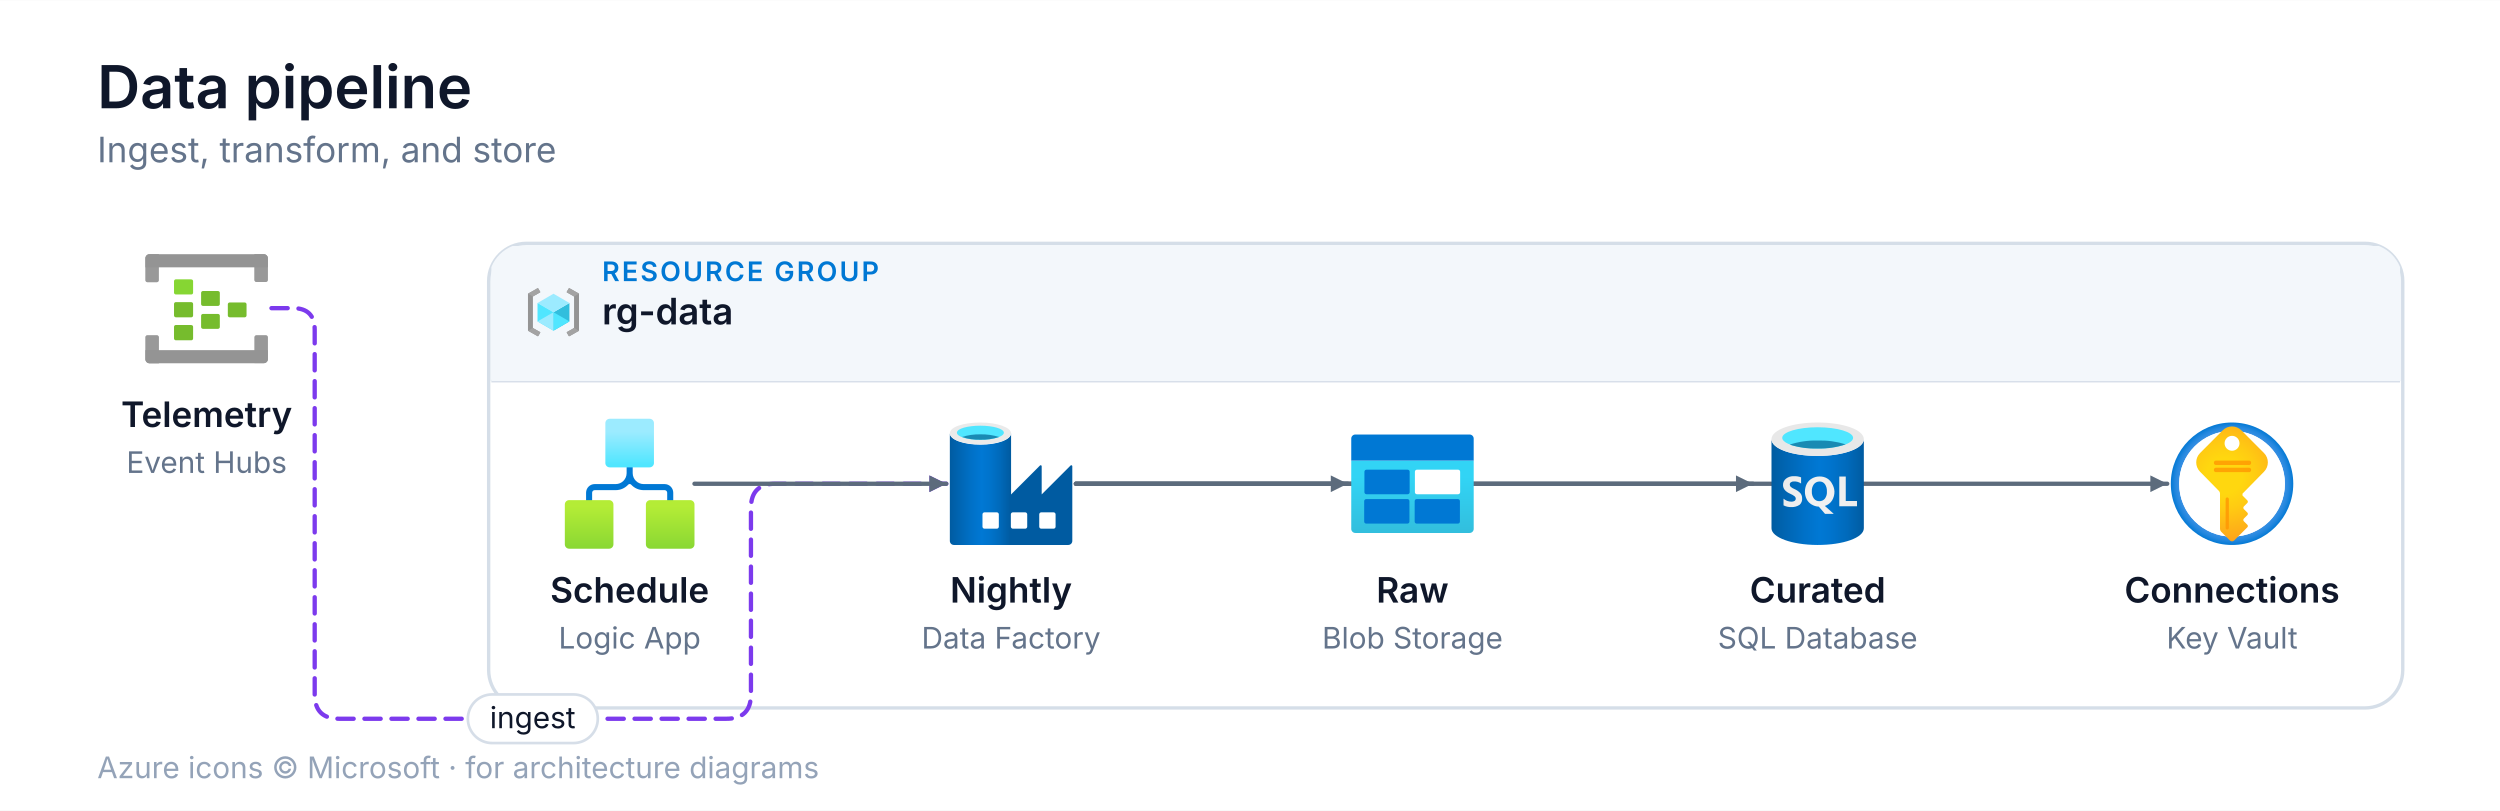
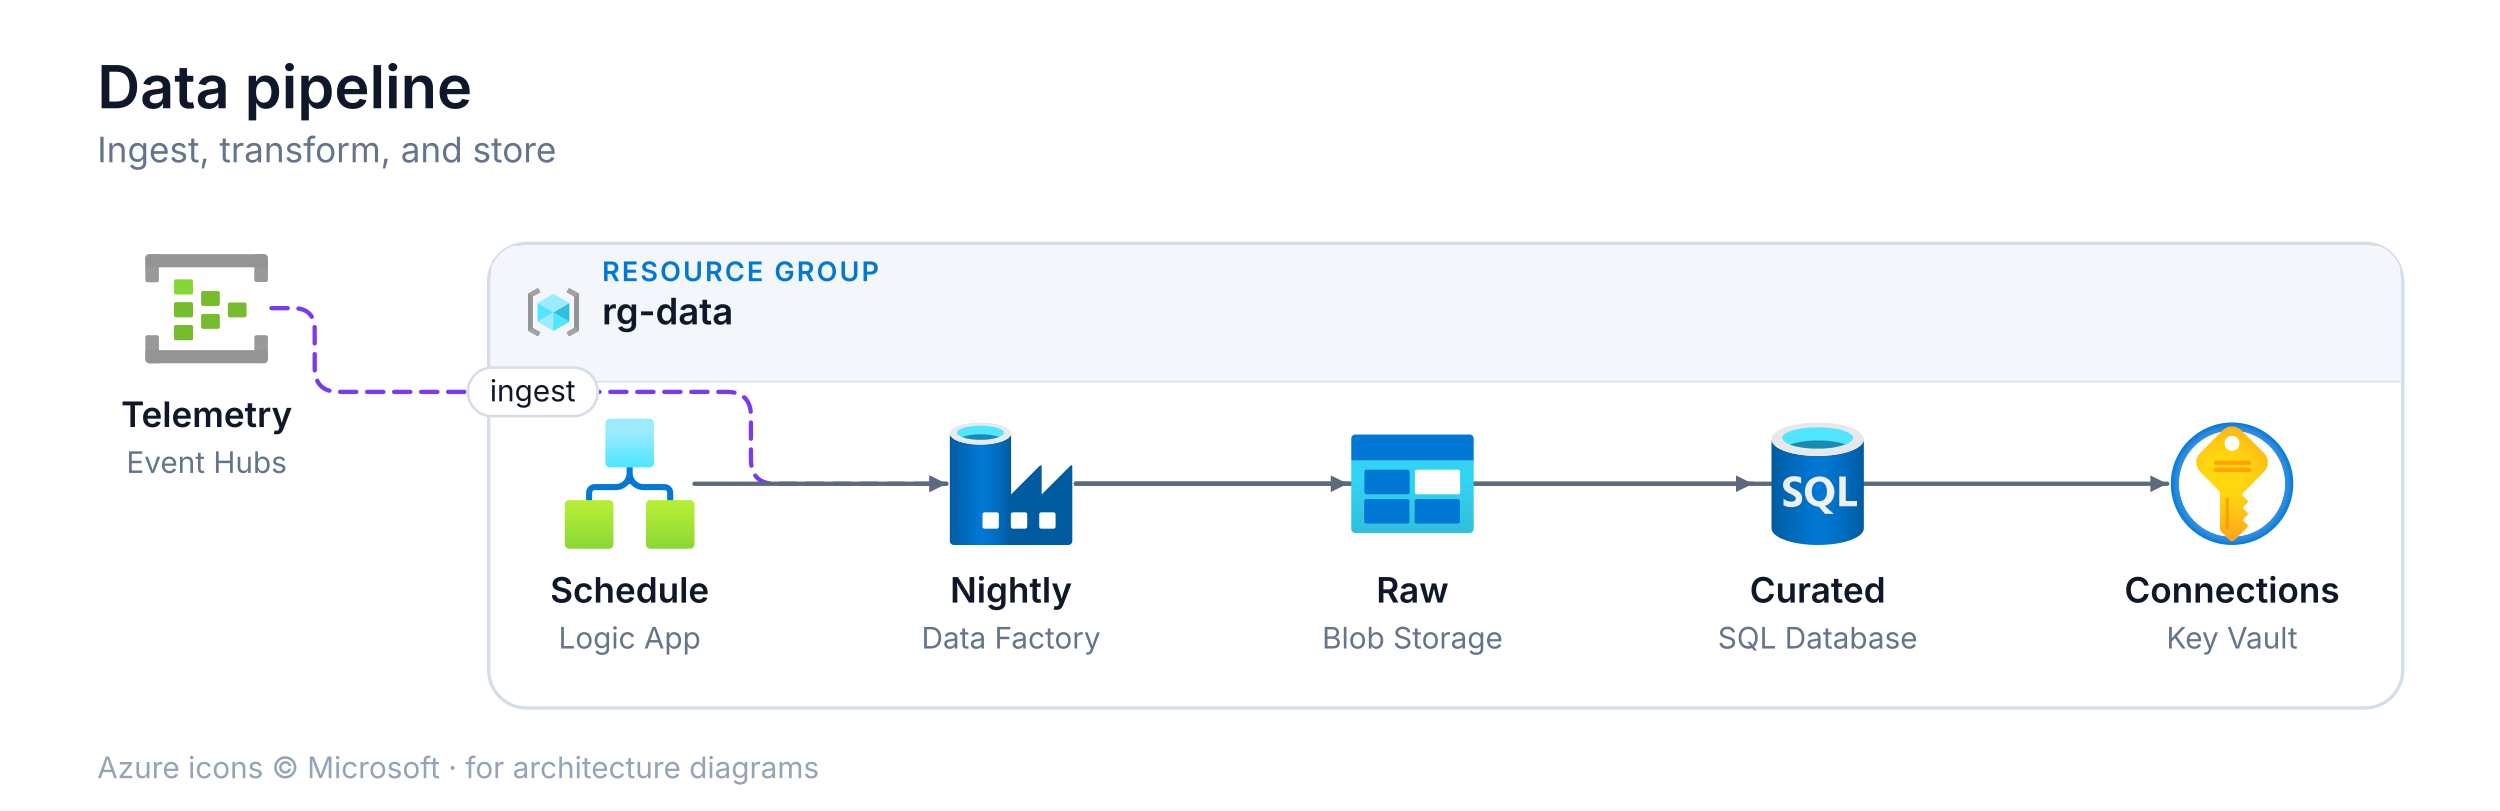
<svg xmlns="http://www.w3.org/2000/svg" width="925" height="300" viewBox="0 0 925.5 300.0" role="img" text-rendering="optimizeLegibility">
  <rect width="100%" height="100%" fill="#FFFFFF" />
  <defs>
    <marker id="arrow-5C6B7C" viewBox="0 0 10 10" refX="8.6" refY="5" markerWidth="8" markerHeight="8" orient="auto-start-reverse" markerUnits="userSpaceOnUse">
      <path d="M0.8 1.15 L8.6 5 L0.8 8.85 Z" fill="#5C6B7C" />
    </marker>
    <marker id="arrow-7C3AED" viewBox="0 0 10 10" refX="8.6" refY="5" markerWidth="8" markerHeight="8" orient="auto-start-reverse" markerUnits="userSpaceOnUse">
      <path d="M0.8 1.15 L8.6 5 L0.8 8.85 Z" fill="#7C3AED" />
    </marker>
    <clipPath id="clip1">
      <rect x="180.9" y="90.0" width="708.6" height="172.0" rx="14" />
    </clipPath>
  </defs>
  <g clip-path="url(#clip1)">
    <rect x="180.9" y="90.0" width="708.6" height="172.0" fill="#FFFFFF" />
    <rect x="180.9" y="90.0" width="708.6" height="51.0" fill="#F3F7FB" />
  </g>
  <rect x="180.9" y="90.0" width="708.6" height="172.0" rx="14" ry="14" fill="none" stroke="#D5DEE8" stroke-width="1.25" />
  <line x1="181.9" y1="141.0" x2="888.5" y2="141.0" stroke="#D6DEE8" stroke-width="1" />
-   <path d="M 100.5 114.0 L 108.5 114.0 Q 116.5 114.0 116.5 122.0 L 116.5 257.0 Q 116.5 266.0 125.5 266.0 L 269.0 266.0 Q 278.0 266.0 278.0 257.0 L 278.0 188.0 Q 278.0 179.0 287.0 179.0 L 350.3 179.0" fill="none" stroke="#7C3AED" stroke-width="1.6" stroke-linecap="round" stroke-linejoin="round" stroke-dasharray="6 4" marker-end="url(#arrow-7C3AED)" />
+   <path d="M 100.5 114.0 L 108.5 114.0 Q 116.5 114.0 116.5 122.0 L 116.5 136.0 Q 116.5 145.0 125.5 145.0 L 269.0 145.0 Q 278.0 145.0 278.0 154.0 L 278.0 170.0 Q 278.0 179.0 287.0 179.0 L 350.3 179.0" fill="none" stroke="#7C3AED" stroke-width="1.6" stroke-linecap="round" stroke-linejoin="round" stroke-dasharray="6 4" marker-end="url(#arrow-7C3AED)" />
  <path d="M 257.1 179.0 L 350.3 179.0" fill="none" stroke="#5C6B7C" stroke-width="1.6" stroke-linecap="round" stroke-linejoin="round" marker-end="url(#arrow-5C6B7C)" />
  <path d="M 398.3 179.0 L 498.9 179.0" fill="none" stroke="#5C6B7C" stroke-width="1.6" stroke-linecap="round" stroke-linejoin="round" marker-end="url(#arrow-5C6B7C)" />
  <path d="M 398.3 179.0 L 648.9 179.0" fill="none" stroke="#5C6B7C" stroke-width="1.6" stroke-linecap="round" stroke-linejoin="round" marker-end="url(#arrow-5C6B7C)" />
  <path d="M 398.3 179.0 L 802.3 179.0" fill="none" stroke="#5C6B7C" stroke-width="1.6" stroke-linecap="round" stroke-linejoin="round" marker-end="url(#arrow-5C6B7C)" />
  <g clip-path="url(#clip1)">
    <rect x="181.9" y="91.0" width="706.6" height="50.0" fill="#F3F7FB" />
  </g>
  <svg x="194.9" y="105.5" width="20.0" height="20.0" viewBox="0 0 18 18" preserveAspectRatio="xMidYMid meet" overflow="visible">
    <g>
      <g>
        <path d="M.5,15.08a.16.16,0,0,0,.08.14l1.16.65L3.7,17a.17.17,0,0,0,.23-.06l.66-1.12a.16.16,0,0,0-.06-.21l-2.3-1.3a.17.17,0,0,1-.08-.14V3.85a.16.16,0,0,1,.08-.14l2.3-1.3a.16.16,0,0,0,.06-.21L3.93,1.08A.17.17,0,0,0,3.7,1L1.78,2.11l-1.2.67a.16.16,0,0,0-.08.14V15.08Z" fill="#949494" />
        <path d="M2.14,3.77l.06-.06,2.3-1.3a.14.14,0,0,0,.06-.21L3.9,1.08A.15.15,0,0,0,3.68,1L1.75,2.11.56,2.78s-.05,0-.06.06l.9.51Z" fill="#a3a3a3" />
        <path d="M4.5,15.59l-2.3-1.3a.22.22,0,0,1-.07-.09l-1.62,1,.05,0,1.15.65,2,1.11a.15.15,0,0,0,.22-.06l.66-1.12A.14.14,0,0,0,4.5,15.59Z" fill="#a3a3a3" />
      </g>
      <path d="M17.5,15.08a.16.16,0,0,1-.08.14l-1.16.65L14.3,17a.17.17,0,0,1-.23-.06l-.66-1.12a.16.16,0,0,1,.06-.21l2.3-1.3a.17.17,0,0,0,.08-.14V3.85a.16.16,0,0,0-.08-.14l-2.3-1.3a.16.16,0,0,1-.06-.21l.66-1.12A.17.17,0,0,1,14.3,1l1.92,1.09,1.2.67a.16.16,0,0,1,.08.14V15.08Z" fill="#949494" />
      <path d="M15.86,3.77l-.06-.06-2.3-1.3a.14.14,0,0,1-.06-.21l.66-1.12A.15.15,0,0,1,14.32,1l1.93,1.09,1.19.67s0,0,.06.06l-.9.51Z" fill="#a3a3a3" />
      <path d="M13.5,15.59l2.3-1.3a.22.22,0,0,0,.07-.09l1.62,1,0,0-1.15.65-2,1.11a.15.15,0,0,1-.22-.06l-.66-1.12A.14.14,0,0,1,13.5,15.59Z" fill="#a3a3a3" />
      <polygon points="14.31 5.93 14.31 12.07 8.99 15.16 8.99 9.01 14.31 5.93" fill="#32bedd" />
      <polygon points="14.31 5.93 9 9.02 3.68 5.93 9 2.84 14.31 5.93" fill="#9cebff" />
      <polygon points="8.99 9.02 8.99 15.16 3.68 12.07 3.68 5.93 8.99 9.02" fill="#50e6ff" />
      <polygon points="3.68 12.07 8.99 9.01 8.99 15.16 3.68 12.07" fill="#9cebff" />
      <polygon points="14.31 12.07 8.99 9.01 8.99 15.16 14.31 12.07" fill="#50e6ff" />
    </g>
  </svg>
  <text x="222.9" y="104.0" fill="#0078D4" font-family="&quot;Segoe UI&quot;, Inter, &quot;Helvetica Neue&quot;, Arial, sans-serif" font-size="10" font-weight="600" letter-spacing="0.08em">RESOURCE GROUP</text>
  <text x="222.9" y="120.0" fill="#0F172A" font-family="&quot;Segoe UI&quot;, Inter, &quot;Helvetica Neue&quot;, Arial, sans-serif" font-size="13.5" font-weight="600">rg-data</text>
  <svg x="52.5" y="90.0" width="48.0" height="48.0" viewBox="0 0 18 18" preserveAspectRatio="xMidYMid meet" overflow="visible">
    <g>
      <g id="n3a53a4de8-371c-49da-a662-c4631299fc03">
        <path d="M10.83,8.42a.26.26,0,0,1-.24.27H8.5a.26.26,0,0,1-.27-.24V6.89a.26.26,0,0,1,.24-.27h2.09a.26.26,0,0,1,.27.24V8.42Z" fill="#76bc2d" />
        <path d="M14.54,10a.26.26,0,0,1-.24.27H12.21a.26.26,0,0,1-.27-.24V8.48a.26.26,0,0,1,.24-.27h2.09a.26.26,0,0,1,.27.24V10Z" fill="#76bc2d" />
        <path d="M10.83,11.6a.26.26,0,0,1-.24.27H8.5a.26.26,0,0,1-.27-.24V10.07a.26.26,0,0,1,.24-.27h2.09a.26.26,0,0,1,.27.24V11.6Z" fill="#76bc2d" />
        <path d="M7.12,6.84a.25.25,0,0,1-.23.26H4.74a.26.26,0,0,1-.27-.23V5.25A.26.26,0,0,1,4.71,5H6.8c.22,0,.32.11.32.27Z" fill="#86d633" />
        <path d="M7.12,10a.25.25,0,0,1-.23.27H4.74A.26.26,0,0,1,4.47,10V8.42a.26.26,0,0,1,.24-.26H6.8c.22,0,.32.11.32.26Z" fill="#76bc2d" />
        <path d="M7.12,13.19a.25.25,0,0,1-.23.27H4.74a.26.26,0,0,1-.27-.24V11.6a.25.25,0,0,1,.24-.26H6.8c.22,0,.32.1.32.26Z" fill="#76bc2d" />
        <g>
          <path d="M1.07,1.51H2.36a0,0,0,0,1,0,0v3.6a.29.29,0,0,1-.29.29H.79A.29.29,0,0,1,.5,5.11v-3A.57.57,0,0,1,1.07,1.51Z" fill="#999" />
          <path d="M1.07,1.51H2.36a0,0,0,0,1,0,0v3.6a.29.29,0,0,1-.29.29H.79A.29.29,0,0,1,.5,5.11v-3A.57.57,0,0,1,1.07,1.51Z" fill="#999" opacity="0.5" />
        </g>
        <g>
          <path d="M15.64,1.51h1.29a.57.57,0,0,1,.57.57v3a.29.29,0,0,1-.29.29H15.92a.29.29,0,0,1-.29-.29V1.51A0,0,0,0,1,15.64,1.51Z" fill="#999" />
          <path d="M15.64,1.51h1.29a.57.57,0,0,1,.57.57v3a.29.29,0,0,1-.29.29H15.92a.29.29,0,0,1-.29-.29V1.51A0,0,0,0,1,15.64,1.51Z" fill="#999" opacity="0.5" />
        </g>
        <path d="M8.66-6.08H9.91a0,0,0,0,1,0,0v17a0,0,0,0,1,0,0H8.66a.57.57,0,0,1-.57-.57V-5.52A.57.57,0,0,1,8.66-6.08Z" transform="translate(11.42 -6.58) rotate(90)" fill="#949494" />
        <g>
          <path d="M.79,12.76H2.08a.29.29,0,0,1,.29.29v3.6a0,0,0,0,1,0,0H1.07a.57.57,0,0,1-.57-.57V13A.29.29,0,0,1,.79,12.76Z" fill="#999" />
          <path d="M.79,12.76H2.08a.29.29,0,0,1,.29.29v3.6a0,0,0,0,1,0,0H1.07a.57.57,0,0,1-.57-.57V13A.29.29,0,0,1,.79,12.76Z" fill="#999" opacity="0.5" />
        </g>
        <g>
          <path d="M15.92,12.76h1.29a.29.29,0,0,1,.29.29v3a.57.57,0,0,1-.57.57H15.64a0,0,0,0,1,0,0V13A.29.29,0,0,1,15.92,12.76Z" fill="#999" />
          <path d="M15.92,12.76h1.29a.29.29,0,0,1,.29.29v3a.57.57,0,0,1-.57.57H15.64a0,0,0,0,1,0,0V13A.29.29,0,0,1,15.92,12.76Z" fill="#999" opacity="0.5" />
        </g>
        <path d="M8.66,7.24H9.91a0,0,0,0,1,0,0v17a0,0,0,0,1,0,0H8.66a.57.57,0,0,1-.57-.57V7.81A.57.57,0,0,1,8.66,7.24Z" transform="translate(-6.74 24.74) rotate(-90)" fill="#949494" />
      </g>
    </g>
  </svg>
  <text x="76.5" y="158.0" text-anchor="middle" fill="#0F172A" font-family="&quot;Segoe UI&quot;, Inter, &quot;Helvetica Neue&quot;, Arial, sans-serif" font-size="13" font-weight="600">Telemetry</text>
  <text x="76.5" y="175.0" text-anchor="middle" fill="#64748B" font-family="&quot;Segoe UI&quot;, Inter, &quot;Helvetica Neue&quot;, Arial, sans-serif" font-size="11">Event Hubs</text>
  <svg x="209.1" y="155.0" width="48.0" height="48.0" viewBox="0 0 18 18" preserveAspectRatio="xMidYMid meet" overflow="visible">
    <defs>
      <linearGradient id="n4ba6b54e9-66d7-42e0-a289-95171eaf47f3" x1="9" y1="1.796" x2="9" y2="6.371" gradientUnits="userSpaceOnUse">
        <stop offset="0" stop-color="#9cebff" />
        <stop offset="1" stop-color="#50e6ff" />
      </linearGradient>
      <linearGradient id="n4e5c23c93-889c-4cfe-8adf-72bfa2a5b6e4" x1="3.374" y1="12.14" x2="3.374" y2="18.457" gradientUnits="userSpaceOnUse">
        <stop offset="0.001" stop-color="#b4ec36" />
        <stop offset="1" stop-color="#86d633" />
      </linearGradient>
      <linearGradient id="n4fb46250a-f4a9-418f-b6ae-1a568665f153" x1="14.626" y1="12.14" x2="14.626" y2="18.457" gradientTransform="translate(-0.02 29.273) rotate(-90)" gradientUnits="userSpaceOnUse">
        <stop offset="0.001" stop-color="#b4ec36" />
        <stop offset="1" stop-color="#86d633" />
      </linearGradient>
    </defs>
    <g id="n4a9693b19-30a4-439f-a536-87fc73c5ba8c">
      <g>
        <path d="M13.851,9.047H10.939A1.518,1.518,0,0,1,9.421,7.529V4.33H8.579v3.2A1.518,1.518,0,0,1,7.061,9.047H4.149a1.2,1.2,0,0,0-1.2,1.2v2.338h.841V10.244a.355.355,0,0,1,.356-.355H7.061A2.353,2.353,0,0,0,8.8,9.125a.278.278,0,0,1,.408,0,2.353,2.353,0,0,0,1.735.764h2.912a.354.354,0,0,1,.355.355v2.338h.841V10.244A1.2,1.2,0,0,0,13.851,9.047Z" fill="#0078d4" />
        <rect x="5.626" y="-0.02" width="6.747" height="6.747" rx="0.604" fill="url(#n4ba6b54e9-66d7-42e0-a289-95171eaf47f3)" />
        <rect y="11.273" width="6.747" height="6.747" rx="0.604" fill="url(#n4e5c23c93-889c-4cfe-8adf-72bfa2a5b6e4)" />
        <rect x="11.253" y="11.273" width="6.747" height="6.747" rx="0.604" transform="translate(29.273 0.02) rotate(90)" fill="url(#n4fb46250a-f4a9-418f-b6ae-1a568665f153)" />
      </g>
    </g>
  </svg>
  <text x="233.1" y="223.0" text-anchor="middle" fill="#0F172A" font-family="&quot;Segoe UI&quot;, Inter, &quot;Helvetica Neue&quot;, Arial, sans-serif" font-size="13" font-weight="600">Schedule</text>
  <text x="233.1" y="240.0" text-anchor="middle" fill="#64748B" font-family="&quot;Segoe UI&quot;, Inter, &quot;Helvetica Neue&quot;, Arial, sans-serif" font-size="11">Logic App</text>
  <svg x="350.3" y="155.0" width="48.0" height="48.0" viewBox="0 0 18 18" preserveAspectRatio="xMidYMid meet" overflow="visible">
    <defs>
      <linearGradient id="n5f710a364-083f-494c-9d96-89b92ee2d5a8" x1="0.5" y1="9.77" x2="9" y2="9.77" gradientUnits="userSpaceOnUse">
        <stop offset="0" stop-color="#005ba1" />
        <stop offset="0.07" stop-color="#0060a9" />
        <stop offset="0.36" stop-color="#0071c8" />
        <stop offset="0.52" stop-color="#0078d4" />
        <stop offset="0.64" stop-color="#0074cd" />
        <stop offset="0.81" stop-color="#006abb" />
        <stop offset="0.99" stop-color="#005ba1" />
      </linearGradient>
    </defs>
    <g>
      <path d="M13.25,10.48V6.57a.14.14,0,0,0-.24-.1l-4,4L4.85,14.63V17.5H16.93a.56.56,0,0,0,.57-.57V6.57a.14.14,0,0,0-.24-.1Z" fill="#005ba1" />
      <path d="M4.75,3.58C2.4,3.58.5,2.89.5,2V7.67h0v9.26a.56.56,0,0,0,.57.57H9V2C9,2.89,7.1,3.58,4.75,3.58Z" fill="url(#n5f710a364-083f-494c-9d96-89b92ee2d5a8)" />
      <rect x="12.91" y="12.97" width="2.27" height="2.27" rx="0.28" fill="#fff" />
      <rect x="8.97" y="12.97" width="2.27" height="2.27" rx="0.28" fill="#fff" />
      <rect x="5.03" y="12.97" width="2.27" height="2.27" rx="0.28" fill="#fff" />
      <path d="M9,2c0,.85-1.9,1.54-4.25,1.54S.5,2.89.5,2,2.4.5,4.75.5,9,1.19,9,2" fill="#eaeaea" />
      <path d="M8,1.91c0,.55-1.46,1-3.26,1s-3.26-.43-3.26-1S3,.94,4.75.94,8,1.37,8,1.91" fill="#50e6ff" />
      <path d="M4.75,2.14a8.07,8.07,0,0,0-2.58.37,7.64,7.64,0,0,0,2.58.38,7.64,7.64,0,0,0,2.58-.38A8.07,8.07,0,0,0,4.75,2.14Z" fill="#198ab3" />
    </g>
  </svg>
  <text x="374.3" y="223.0" text-anchor="middle" fill="#0F172A" font-family="&quot;Segoe UI&quot;, Inter, &quot;Helvetica Neue&quot;, Arial, sans-serif" font-size="13" font-weight="600">Nightly</text>
  <text x="374.3" y="240.0" text-anchor="middle" fill="#64748B" font-family="&quot;Segoe UI&quot;, Inter, &quot;Helvetica Neue&quot;, Arial, sans-serif" font-size="11">Data Factory</text>
  <svg x="498.9" y="155.0" width="48.0" height="48.0" viewBox="0 0 18 18" preserveAspectRatio="xMidYMid meet" overflow="visible">
    <defs>
      <linearGradient id="n6a9c62307-1cd0-400c-911b-17ec6a9110ce" x1="9" y1="15.834" x2="9" y2="5.788" gradientUnits="userSpaceOnUse">
        <stop offset="0" stop-color="#32bedd" />
        <stop offset="0.775" stop-color="#32d4f5" />
      </linearGradient>
    </defs>
    <g id="n6f31d214e-f09e-49e3-b3d2-7c5d55682d09">
      <g>
        <path d="M.5,5.788h17a0,0,0,0,1,0,0v9.478a.568.568,0,0,1-.568.568H1.068A.568.568,0,0,1,.5,15.266V5.788A0,0,0,0,1,.5,5.788Z" fill="url(#n6a9c62307-1cd0-400c-911b-17ec6a9110ce)" />
        <path d="M1.071,2.166H16.929a.568.568,0,0,1,.568.568V5.788a0,0,0,0,1,0,0H.5a0,0,0,0,1,0,0V2.734A.568.568,0,0,1,1.071,2.166Z" fill="#0078d4" />
        <rect x="2.328" y="7.049" width="6.281" height="3.408" rx="0.283" fill="#0078d4" />
        <rect x="9.336" y="7.049" width="6.281" height="3.408" rx="0.283" fill="#fff" />
        <rect x="2.296" y="11.128" width="6.281" height="3.408" rx="0.283" fill="#0078d4" />
        <rect x="9.304" y="11.128" width="6.281" height="3.408" rx="0.283" fill="#0078d4" />
      </g>
    </g>
  </svg>
  <text x="522.9" y="223.0" text-anchor="middle" fill="#0F172A" font-family="&quot;Segoe UI&quot;, Inter, &quot;Helvetica Neue&quot;, Arial, sans-serif" font-size="13" font-weight="600">Raw</text>
  <text x="522.9" y="240.0" text-anchor="middle" fill="#64748B" font-family="&quot;Segoe UI&quot;, Inter, &quot;Helvetica Neue&quot;, Arial, sans-serif" font-size="11">Blob Storage</text>
  <svg x="648.9" y="155.0" width="48.0" height="48.0" viewBox="0 0 18 18" preserveAspectRatio="xMidYMid meet" overflow="visible">
    <defs>
      <linearGradient id="n7ef16bf9d-a8b6-4181-b6cd-66fc5203f956" x1="2.59" y1="10.16" x2="15.41" y2="10.16" gradientUnits="userSpaceOnUse">
        <stop offset="0" stop-color="#005ba1" />
        <stop offset="0.07" stop-color="#0060a9" />
        <stop offset="0.36" stop-color="#0071c8" />
        <stop offset="0.52" stop-color="#0078d4" />
        <stop offset="0.64" stop-color="#0074cd" />
        <stop offset="0.82" stop-color="#006abb" />
        <stop offset="1" stop-color="#005ba1" />
      </linearGradient>
      <radialGradient id="n7bf3846c3-4d74-4743-ab9a-f334c248bd92" cx="9.36" cy="10.57" r="7.07" gradientUnits="userSpaceOnUse">
        <stop offset="0" stop-color="#f2f2f2" />
        <stop offset="0.58" stop-color="#eee" />
        <stop offset="1" stop-color="#e6e6e6" />
      </radialGradient>
    </defs>
    <path d="M9,5.14c-3.54,0-6.41-1-6.41-2.32V15.18c0,1.27,2.82,2.3,6.32,2.32H9c3.54,0,6.41-1,6.41-2.32V2.82C15.41,4.11,12.54,5.14,9,5.14Z" fill="url(#n7ef16bf9d-a8b6-4181-b6cd-66fc5203f956)" />
    <path d="M15.41,2.82c0,1.29-2.87,2.32-6.41,2.32s-6.41-1-6.41-2.32S5.46.5,9,.5s6.41,1,6.41,2.32" fill="#e8e8e8" />
    <path d="M13.92,2.63c0,.82-2.21,1.48-4.92,1.48S4.08,3.45,4.08,2.63,6.29,1.16,9,1.16s4.92.66,4.92,1.47" fill="#50e6ff" />
    <path d="M9,3a11.55,11.55,0,0,0-3.89.57A11.42,11.42,0,0,0,9,4.11a11.15,11.15,0,0,0,3.89-.58A11.84,11.84,0,0,0,9,3Z" fill="#198ab3" />
    <path d="M12.9,11.4V8H12v4.13h2.46V11.4ZM5.76,9.73a1.83,1.83,0,0,1-.51-.31.44.44,0,0,1-.12-.32.34.34,0,0,1,.15-.3.68.68,0,0,1,.42-.12,1.62,1.62,0,0,1,1,.29V8.11a2.58,2.58,0,0,0-1-.16,1.64,1.64,0,0,0-1.09.34,1.08,1.08,0,0,0-.42.89c0,.51.32.91,1,1.21a2.88,2.88,0,0,1,.62.36.42.42,0,0,1,.15.32.38.38,0,0,1-.16.31.81.81,0,0,1-.45.11,1.66,1.66,0,0,1-1.09-.42V12a2.17,2.17,0,0,0,1.07.24,1.88,1.88,0,0,0,1.18-.33A1.08,1.08,0,0,0,6.84,11a1.05,1.05,0,0,0-.25-.7A2.42,2.42,0,0,0,5.76,9.73ZM11,11.32a2.34,2.34,0,0,0,.33-1.26A2.32,2.32,0,0,0,11,9a1.81,1.81,0,0,0-.7-.75,2,2,0,0,0-1-.26,2.11,2.11,0,0,0-1.08.27A1.86,1.86,0,0,0,7.49,9a2.46,2.46,0,0,0-.26,1.14,2.26,2.26,0,0,0,.24,1,1.76,1.76,0,0,0,.69.74,2.06,2.06,0,0,0,1,.3l.86,1h1.21L10,12.08A1.79,1.79,0,0,0,11,11.32ZM10,11.07a.94.94,0,0,1-.76.35.92.92,0,0,1-.76-.36,1.52,1.52,0,0,1-.29-1,1.53,1.53,0,0,1,.29-1,1,1,0,0,1,.78-.37.87.87,0,0,1,.75.37,1.62,1.62,0,0,1,.27,1A1.46,1.46,0,0,1,10,11.07Z" fill="url(#n7bf3846c3-4d74-4743-ab9a-f334c248bd92)" />
  </svg>
  <text x="672.9" y="223.0" text-anchor="middle" fill="#0F172A" font-family="&quot;Segoe UI&quot;, Inter, &quot;Helvetica Neue&quot;, Arial, sans-serif" font-size="13" font-weight="600">Curated</text>
  <text x="672.9" y="240.0" text-anchor="middle" fill="#64748B" font-family="&quot;Segoe UI&quot;, Inter, &quot;Helvetica Neue&quot;, Arial, sans-serif" font-size="11">SQL Database</text>
  <svg x="802.3" y="155.0" width="48.0" height="48.0" viewBox="0 0 18 18" preserveAspectRatio="xMidYMid meet" overflow="visible">
    <defs>
      <radialGradient id="n8fb114c93-7c16-4540-899a-0796041629e6" cx="9" cy="9" r="8.5" gradientUnits="userSpaceOnUse">
        <stop offset="0.18" stop-color="#5ea0ef" />
        <stop offset="0.56" stop-color="#5c9fee" />
        <stop offset="0.69" stop-color="#559ced" />
        <stop offset="0.78" stop-color="#4a97e9" />
        <stop offset="0.86" stop-color="#3990e4" />
        <stop offset="0.93" stop-color="#2387de" />
        <stop offset="0.99" stop-color="#087bd6" />
        <stop offset="1" stop-color="#0078d4" />
      </radialGradient>
      <radialGradient id="n8ec478bd3-5b38-4e7f-b661-11f355578bff" cx="38.95" cy="182.07" r="9.88" gradientTransform="translate(-28.71 -163.24) scale(0.94 0.94)" gradientUnits="userSpaceOnUse">
        <stop offset="0.27" stop-color="#ffd70f" />
        <stop offset="0.49" stop-color="#ffcb12" />
        <stop offset="0.88" stop-color="#feac19" />
        <stop offset="1" stop-color="#fea11b" />
      </radialGradient>
    </defs>
    <path id="n8aacf8311-a317-400f-b613-74bd00da5ce3" d="M9,.5A8.5,8.5,0,1,0,17.5,9,8.51,8.51,0,0,0,9,.5ZM9,16.34A7.34,7.34,0,1,1,16.34,9,7.34,7.34,0,0,1,9,16.34Z" fill="url(#n8fb114c93-7c16-4540-899a-0796041629e6)" />
    <circle cx="9" cy="9" r="7.34" fill="#fff" />
    <g>
      <path id="n8bd983c41-db73-40ec-a4f4-da1213fc9924" d="M13.44,7.33a1.84,1.84,0,0,0,0-2.59h0L10.29,1.58a1.83,1.83,0,0,0-2.58,0h0L4.56,4.74a1.84,1.84,0,0,0,0,2.59L7.18,10a.51.51,0,0,1,.15.36v4.88a.63.63,0,0,0,.18.44l1.2,1.2a.41.41,0,0,0,.58,0l1.16-1.16h0l.68-.68a.25.25,0,0,0,0-.34l-.49-.49a.27.27,0,0,1,0-.37l.49-.49a.25.25,0,0,0,0-.34l-.49-.49a.27.27,0,0,1,0-.37l.49-.49a.25.25,0,0,0,0-.34l-.68-.69v-.25ZM9,2.35A1,1,0,0,1,9,4.42,1,1,0,1,1,9,2.35Z" fill="url(#n8ec478bd3-5b38-4e7f-b661-11f355578bff)" />
      <path id="n8ad2e7e44-9bfd-4775-8bf4-8ef26a544921" d="M8.18,15.3h0a.23.23,0,0,0,.38-.17v-4a.24.24,0,0,0-.11-.2h0a.22.22,0,0,0-.34.2v4A.28.28,0,0,0,8.18,15.3Z" fill="#ff9300" opacity="0.75" />
      <rect id="n8a996fbff-3936-4b24-b407-369336c143ba" x="6.48" y="5.79" width="5.17" height="0.61" rx="0.28" fill="#ff9300" opacity="0.75" />
      <rect id="n8bb12d31c-3352-4a18-87dd-a169a4a8721d" x="6.48" y="6.78" width="5.17" height="0.61" rx="0.28" fill="#ff9300" opacity="0.75" />
    </g>
  </svg>
  <text x="826.3" y="223.0" text-anchor="middle" fill="#0F172A" font-family="&quot;Segoe UI&quot;, Inter, &quot;Helvetica Neue&quot;, Arial, sans-serif" font-size="13" font-weight="600">Connections</text>
  <text x="826.3" y="240.0" text-anchor="middle" fill="#64748B" font-family="&quot;Segoe UI&quot;, Inter, &quot;Helvetica Neue&quot;, Arial, sans-serif" font-size="11">Key Vault</text>
-   <rect x="173.2" y="257.0" width="48.1" height="18.0" rx="9" fill="#FFFFFF" stroke="#D6DEE8" />
-   <text x="197.2" y="269.5" text-anchor="middle" fill="#0F172A" font-family="&quot;Segoe UI&quot;, Inter, &quot;Helvetica Neue&quot;, Arial, sans-serif" font-size="11">ingest</text>
+   <rect x="173.2" y="136.0" width="48.1" height="18.0" rx="9" fill="#FFFFFF" stroke="#D6DEE8" />
+   <text x="197.2" y="148.5" text-anchor="middle" fill="#0F172A" font-family="&quot;Segoe UI&quot;, Inter, &quot;Helvetica Neue&quot;, Arial, sans-serif" font-size="11">ingest</text>
  <text x="36" y="40" fill="#0F172A" font-family="&quot;Segoe UI&quot;, Inter, &quot;Helvetica Neue&quot;, Arial, sans-serif" font-size="22" font-weight="600">Data pipeline</text>
  <text x="36" y="60" fill="#64748B" font-family="&quot;Segoe UI&quot;, Inter, &quot;Helvetica Neue&quot;, Arial, sans-serif" font-size="13">Ingest, transform, and store</text>
  <text x="36" y="288.0" fill="#94A3B8" font-family="&quot;Segoe UI&quot;, Inter, &quot;Helvetica Neue&quot;, Arial, sans-serif" font-size="11">Azure icons © Microsoft · for architecture diagrams</text>
</svg>
